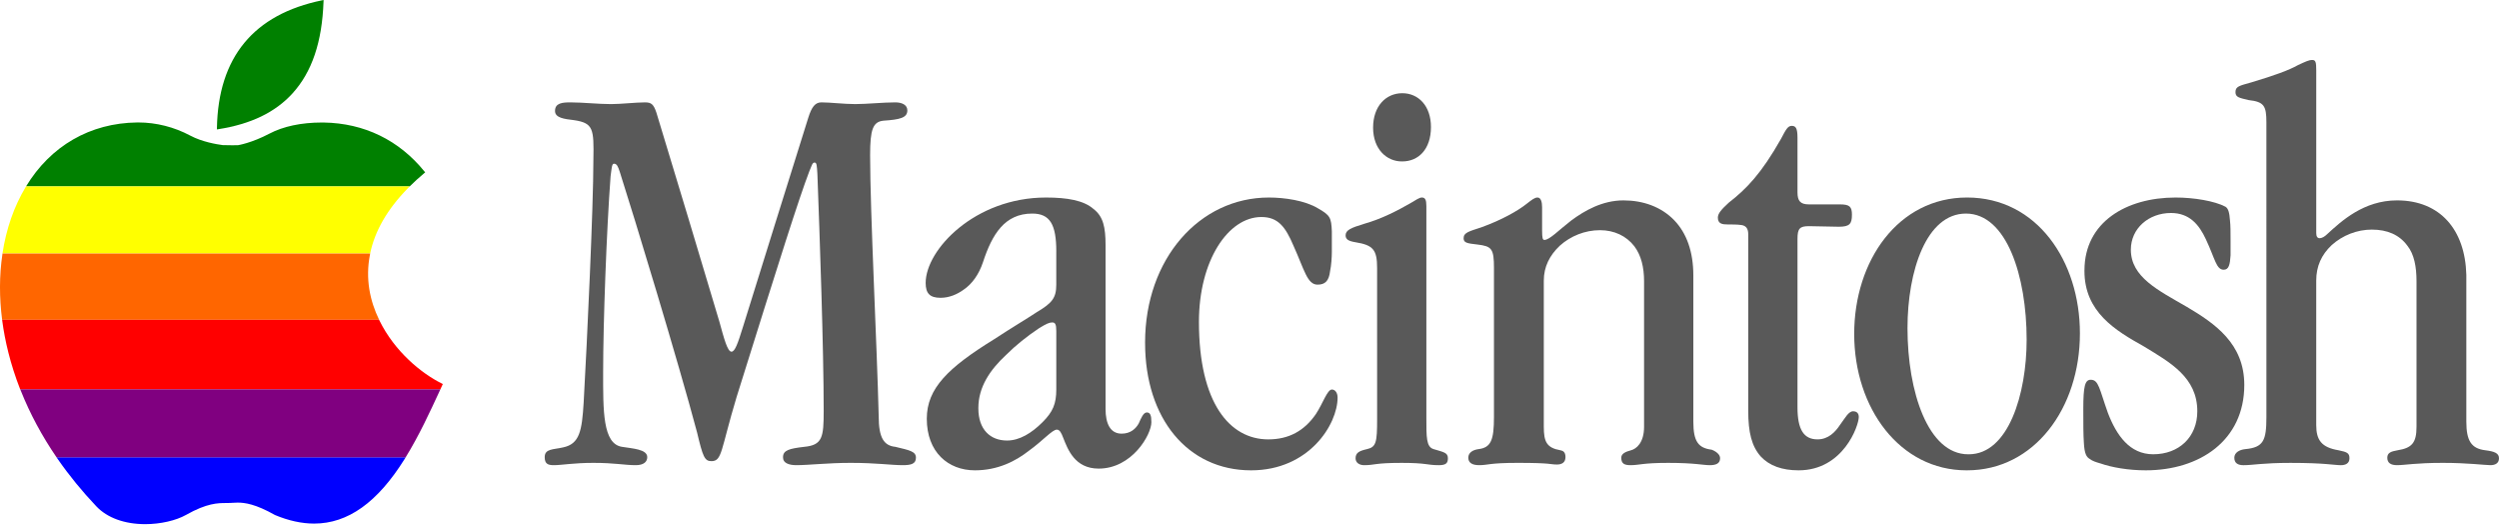
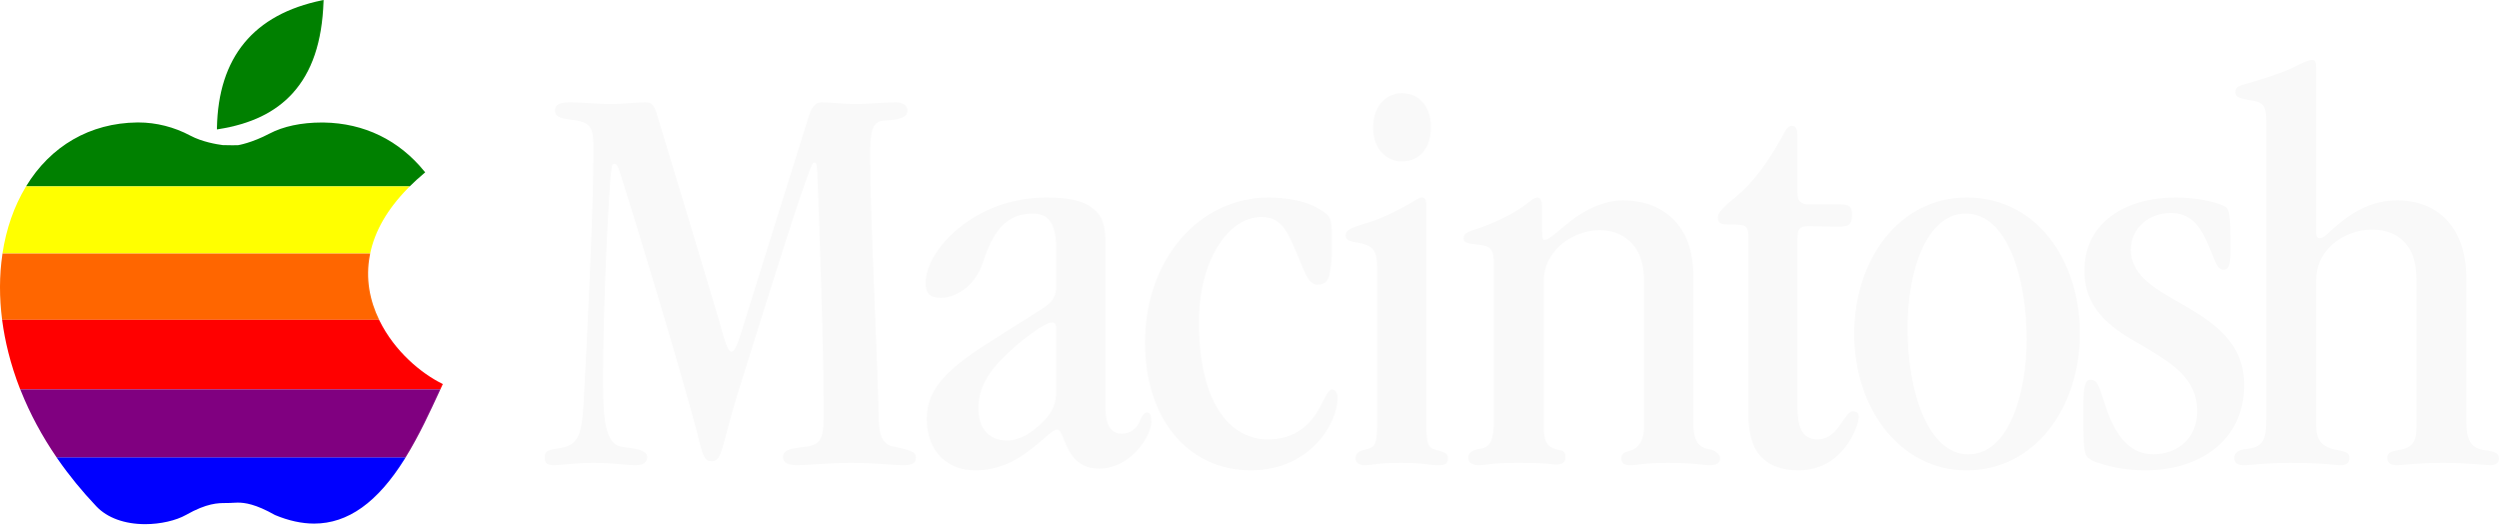
- <svg xmlns="http://www.w3.org/2000/svg" version="1.1" id="svg2" x="0px" y="0px" width="566.93px" height="118.865px" viewBox="0 0 566.93 118.865" enable-background="new 0 0 566.93 118.865" xml:space="preserve">
-   <g id="layer1">
- </g>
-   <g id="layer5">
- </g>
-   <g>
-     <path fill="#595959" d="M177.639,103.668c0-1.56,1.428-1.949,4.808-2.339c4.161-0.391,4.418-2.209,4.418-8.188   c0-14.037-0.907-39.771-1.428-53.678c-0.13-1.949-0.13-2.6-0.65-2.6s-0.651,0.781-1.171,1.95c-2.47,6.5-6.497,19.235-16.505,51.208   c-3.64,12.086-3.25,14.557-5.719,14.557c-1.56,0-1.949-1.041-3.25-6.5c-4.288-16.115-14.296-48.998-17.546-59.135   c-0.391-1.17-0.649-1.82-1.301-1.82c-0.518,0-0.518,1.04-0.777,2.859c-0.91,12.215-1.688,33.142-1.688,44.45   c0,8.577-0.133,16.246,4.288,16.896c2.339,0.392,5.719,0.521,5.719,2.34c0,1.039-0.779,1.819-2.602,1.819   c-2.598,0-4.676-0.521-9.617-0.521c-4.548,0-7.146,0.521-8.966,0.521c-1.302,0-2.079-0.26-2.079-1.819   c0-1.948,1.949-1.69,4.158-2.209c3.77-0.78,4.289-3.771,4.678-10.14c0.78-13.905,2.209-44.318,2.209-55.106   c0.13-7.018,0-8.317-4.418-8.968c-2.209-0.259-4.288-0.519-4.288-2.079c0-1.82,1.688-1.949,3.509-1.95   c2.729,0,6.368,0.39,9.229,0.39c2.209,0,5.587-0.39,7.668-0.389c1.429,0,1.949,0.389,2.6,2.339   c4.81,15.855,9.62,31.711,14.298,47.438c1.038,3.771,1.819,6.76,2.729,6.76c0.778,0,1.429-1.819,2.597-5.592   c4.941-15.854,9.88-31.71,14.818-47.438c0.776-2.469,1.559-3.509,2.989-3.51c1.948,0,5.198,0.39,7.668,0.39   c2.6,0,6.366-0.39,9.097-0.389c1.432,0,2.729,0.519,2.729,1.819c0,1.69-1.688,2.081-5.459,2.339   c-2.339,0.26-2.988,1.95-2.988,7.798c0,12.867,1.561,43.279,1.95,59.266c0,4.81,1.168,6.629,3.769,6.89   c3.25,0.778,4.679,1.041,4.679,2.47c0,1.43-1.169,1.689-2.986,1.689c-2.729,0-5.851-0.521-11.828-0.521   c-5.199,0-9.487,0.521-12.348,0.521c-1.69,0-2.988-0.521-2.988-1.689v-0.127L177.639,103.668L177.639,103.668z" />
-     <path fill="#595959" d="M239.633,57.01c0-6.108-1.432-8.579-5.459-8.579c-6.239,0-9.097,4.68-11.179,11.048   c-0.91,2.729-2.469,4.938-4.418,6.238c-1.431,1.04-3.25,1.819-5.198,1.819c-2.47,0-3.38-1.041-3.38-3.379   c0-7.537,11.179-19.364,27.294-19.364c4.81,0,8.579,0.649,10.785,2.6c2.212,1.69,2.732,4.159,2.732,8.188v37.17   c0,3.25,1.038,5.589,3.638,5.589c2.081,0,3.25-1.169,3.9-2.339c0.521-1.17,1.038-2.469,1.817-2.469c0.78,0,1.041,0.648,1.041,2.209   c0,2.857-4.418,10.525-11.959,10.525c-5.459,0-7.018-4.418-8.059-7.019c-0.391-1.04-0.777-1.819-1.428-1.819   c-1.041,0-3.12,2.471-6.37,4.811c-2.989,2.34-7.019,4.418-12.217,4.418c-6.108,0-10.918-4.157-10.918-11.697   c0-6.887,4.81-11.566,15.336-18.064c4.161-2.729,7.277-4.549,9.619-6.108c3.509-2.078,4.419-3.25,4.419-6.237v-7.54H239.633z    M221.954,92.62c0,4.811,2.732,7.279,6.5,7.279c2.859,0,5.589-1.69,8.06-4.16c2.339-2.338,3.119-4.158,3.119-7.407V75.075   c0-1.561-0.261-1.95-0.91-1.95c-0.647,0-1.299,0.26-2.989,1.301c-2.729,1.819-5.329,3.897-7.538,6.108   c-3.638,3.379-6.24,7.277-6.24,11.957L221.954,92.62L221.954,92.62z" />
-     <path fill="#595959" d="M259.776,77.675c0-18.975,12.347-32.882,28.074-32.882c3.51,0,8.188,0.649,11.178,2.469   c2.729,1.56,2.988,2.079,3.119,5.199v4.68c0,1.169-0.131,3.118-0.392,4.288c-0.261,2.34-1.171,3.12-2.858,3.12   c-2.34,0-2.989-3.378-5.459-8.837c-1.818-4.29-3.511-6.499-7.277-6.499c-7.537,0-14.167,9.877-14.167,23.782   c0,18.457,7.021,26.645,15.726,26.645c4.684,0,8.188-1.949,10.788-5.719c1.56-2.339,2.601-5.587,3.642-5.587   c0.776,0,1.299,0.778,1.299,1.819c0,6.107-6.497,16.506-19.624,16.506c-14.428,0-24.045-11.827-24.045-28.854L259.776,77.675   L259.776,77.675z" />
-     <path fill="#595959" d="M312.414,60.778c0-4.158-0.91-5.199-4.94-5.849c-1.559-0.26-2.206-0.649-2.206-1.56   c0-1.17,1.168-1.689,4.158-2.598c4.156-1.172,7.798-3.121,10.526-4.681c1.298-0.778,2.079-1.3,2.601-1.3   c0.776,0,1.037,0.521,1.037,1.949v6.109V94.7c0,4.42-0.042,6.641,1.637,7.146c2.296,0.696,3.25,0.781,3.25,2.082   c0,1.168-0.521,1.561-2.078,1.561c-2.729,0-2.678-0.521-8.396-0.521c-6.238,0-6.057,0.521-8.524,0.521   c-1.04,0-1.951-0.521-1.951-1.561c0-1.301,0.911-1.695,2.603-2.082c2.067-0.471,2.286-1.56,2.286-6.759L312.414,60.778   L312.414,60.778z M318.003,36.605c-3.382,0-6.499-2.731-6.499-7.669c0-4.808,2.859-7.798,6.63-7.798   c3.639,0,6.497,2.859,6.497,7.668c0,5.068-2.858,7.799-6.497,7.799H318.003z" />
-     <path fill="#595959" d="M338.926,60.778c0-4.418-0.521-4.938-3.768-5.328c-2.339-0.26-3.12-0.391-3.12-1.431   c0-1.3,1.299-1.56,4.028-2.469c4.678-1.69,8.319-3.769,10.267-5.329c1.171-0.909,1.821-1.43,2.474-1.43   c0.776,0,1.038,1.04,1.038,2.209v5.2c0,1.819,0.13,2.209,0.521,2.209c1.171,0,3.249-2.209,6.105-4.418   c2.991-2.209,7.021-4.549,11.827-4.549c4.419,0,8.579,1.43,11.565,4.549c2.731,2.859,4.291,7.019,4.291,12.476V95.61   c0,4.549,1.153,5.979,4.146,6.367c0,0,1.924,0.65,1.924,1.95c0,1.169-0.911,1.562-2.34,1.562c-1.562,0-3.339-0.521-9.447-0.521   c-5.848,0-6.474,0.521-8.551,0.521c-1.433,0-2.079-0.391-2.079-1.69c0-0.909,0.928-1.354,2.209-1.69   c1.2-0.313,2.962-1.688,2.962-5.328V63.769c0-3.121-0.646-5.85-2.209-7.93c-1.818-2.338-4.549-3.639-7.798-3.639   c-3.382,0-6.628,1.301-9.098,3.51c-2.339,2.209-3.641,4.809-3.641,7.928V96.78c0,3.379,0.632,4.779,3.771,5.328   c0.549,0.096,1.148,0.375,1.148,1.543c0,1.301-0.91,1.689-1.951,1.689c-1.56,0-1.147-0.375-8.813-0.375   c-6.63,0-6.734,0.521-8.813,0.521c-1.56,0-2.471-0.521-2.471-1.69s1.045-1.784,2.341-1.95c2.813-0.354,3.481-2.078,3.481-7.277   V60.778L338.926,60.778z" />
-     <path fill="#595959" d="M407.782,92.362c0,5.066,1.431,7.275,4.551,7.275c2.47,0,4.028-1.689,5.068-3.248   c1.169-1.562,1.948-3.121,2.989-3.121c0.776,0,1.299,0.391,1.299,1.301c0,1.949-3.511,12.088-13.647,12.088   c-3.768,0-6.627-1.039-8.575-3.119c-2.078-2.34-2.858-5.459-2.858-10.398V53.11c0-1.431-0.65-1.951-1.563-2.08   c-0.907-0.131-2.079-0.131-3.116-0.131c-1.172,0-2.213-0.129-2.213-1.56c0-0.91,0.78-1.819,2.473-3.379   c4.027-3.12,7.408-6.628,11.826-14.426c1.171-2.209,1.56-2.99,2.47-2.99c0.907,0,1.299,0.521,1.299,2.729v12.348   c0,1.95,0.649,2.729,2.604,2.729h7.018c2.209,0,2.729,0.52,2.729,2.34c0,2.08-0.521,2.729-2.989,2.729   c-2.209,0-4.548-0.131-6.757-0.131c-2.082,0-2.604,0.521-2.604,2.859L407.782,92.362L407.782,92.362z" />
-     <path fill="#595959" d="M446.125,106.657c-15.076,0-25.477-14.037-25.477-30.934c0-16.637,10.008-30.933,25.604-30.933   c15.856,0,25.604,14.427,25.604,30.803c0,17.025-10.397,31.063-25.604,31.063H446.125z M446.643,103.019   c8.97,0,13.127-13.646,13.127-25.994c0-14.428-4.549-28.593-13.776-28.593c-8.967,0-13.255,12.997-13.255,25.995   c0,14.425,4.679,28.593,13.774,28.593H446.643z" />
-     <path fill="#595959" d="M472.887,61.298c0-10.917,9.487-16.505,20.665-16.505c4.157,0,8.84,0.778,11.31,2.079   c0.646,0.39,0.911,1.3,1.038,3.119c0.131,1.17,0.131,2.6,0.131,4.55v3.379c-0.131,2.08-0.389,3.25-1.561,3.25   c-1.688,0-1.947-2.47-4.029-6.89c-1.56-3.379-3.77-5.979-7.927-5.979c-5.069,0-9.103,3.51-9.103,8.318   c0,6.237,6.24,9.228,12.74,12.996c6.368,3.77,12.996,8.317,12.996,17.677c0,12.605-10.139,19.364-22.354,19.364   c-3.9,0-7.668-0.649-10.27-1.56c-0.908-0.261-1.818-0.52-2.472-1.041c-0.646-0.39-1.168-1.039-1.298-3.639   c-0.13-1.82-0.13-4.288-0.13-7.669c0-5.199,0.388-6.627,1.688-6.627c1.82,0,1.947,2.079,3.899,7.538   c1.948,5.068,4.938,9.357,10.27,9.357c5.849,0,10.007-3.898,10.007-9.748c0-7.668-6.109-11.049-12.089-14.688   c-6.497-3.641-13.517-7.798-13.517-17.156v-0.13h0.005V61.298z" />
-     <path fill="#595959" d="M514.162,27.766c0-3.769-0.519-4.678-4.028-5.069c-2.209-0.521-2.988-0.65-2.988-1.82   c0-1.3,0.911-1.43,3.642-2.209c5.198-1.56,8.448-2.729,10.527-3.899c1.688-0.781,2.469-1.17,3.25-1.17   c0.775,0,0.905,0.519,0.905,2.339V52.85c0,0.779,0.263,1.169,0.781,1.169c0.521,0,1.168-0.391,1.688-0.91   c3.25-2.988,8.316-7.668,15.854-7.668c9.747,0,15.466,6.627,15.727,16.896v33.271c0,4.42,1.173,6.108,4.291,6.498   c2.079,0.261,3.117,0.65,3.117,1.82s-0.908,1.561-1.948,1.561c-1.169,0-5.068-0.521-10.784-0.521c-6.24,0-8.579,0.521-10.4,0.521   c-1.429,0-2.209-0.521-2.209-1.689s0.91-1.431,2.339-1.689c3.25-0.52,4.291-1.688,4.291-5.328V63.769   c0-3.25-0.521-6.108-2.078-8.059c-1.82-2.469-4.552-3.641-8.063-3.641c-3.377,0-6.627,1.301-9.096,3.51   c-2.341,2.21-3.513,4.811-3.513,8.061v32.752c0,3.377,1.172,5.068,5.069,5.717c1.951,0.394,2.469,0.65,2.469,1.82   s-0.907,1.562-1.947,1.562c-1.56,0-3.512-0.521-11.438-0.521c-6.367,0-8.446,0.521-10.658,0.521c-1.168,0-2.078-0.392-2.078-1.69   c0-1.169,1.172-1.818,2.47-1.949c4.157-0.39,4.81-1.949,4.81-7.277L514.162,27.766L514.162,27.766z" />
-     <g>
-       <path fill="#008000" d="M66.344,21.192c4.43-4.859,6.735-11.682,7.055-20.858l0.011-0.333l-0.324,0.066    C57.533,3.249,49.5,12.996,49.213,29.038l-0.006,0.312l0.307-0.048C56.922,28.141,62.428,25.488,66.344,21.192z" />
-       <path fill="#0000FF" d="M12.824,103.702l0.285,0.412c2.572,3.707,5.52,7.314,8.761,10.725c2.47,2.596,6.403,4.025,11.076,4.025    c3.424,0,6.976-0.809,9.269-2.104c4.738-2.681,7.252-2.687,9.084-2.688c0.371,0,0.715-0.002,1.043-0.021l0.303-0.021    c0.396-0.024,0.806-0.052,1.268-0.052c1.625,0,4.057,0.318,8.471,2.813c3.082,1.29,6.068,1.944,8.881,1.944l0,0    c7.658,0,14.371-4.789,20.521-14.633l0.252-0.402H12.824L12.824,103.702z" />
-       <path fill="#008000" d="M92.947,42.269c1.023-1.02,2.126-2.024,3.313-3.015l0.197-0.165l-0.164-0.201    C90.524,31.77,82.621,27.93,73.441,27.786l-0.42-0.003c-4.651,0-8.764,0.872-11.896,2.521c-4.059,2.138-7.079,2.613-7.108,2.617    c-0.051,0.007-0.383,0.02-1.295,0.02c-1.104,0-2.061-0.018-2.176-0.035l-0.072-0.008c-1.301-0.169-4.621-0.714-7.309-2.148    c-3.656-1.949-7.729-2.979-11.775-2.979l-0.267,0.001C20.42,27.893,11.471,33.108,5.908,42.269H92.947z" />
-       <path fill="#FFFF00" d="M83.973,57.487c1.052-5.094,3.895-10.039,8.531-14.771l0.438-0.447H5.909l-0.075,0.127    c-2.668,4.426-4.435,9.545-5.273,15.09L83.973,57.487L83.973,57.487z" />
-       <path fill="#FF6600" d="M86.01,72.521c-2.104-4.324-3.136-9.319-2.09-14.721l0.059-0.313H0.569l-0.033,0.226    c-0.706,4.808-0.706,9.782-0.053,14.808H86.01L86.01,72.521z" />
-       <path fill="#FF0000" d="M4.58,88.291h95.323l0.558-1.206l-0.23-0.115c-4.563-2.259-10.678-7.203-14.159-14.303L86,72.521H0.478    l0.042,0.297C1.1,77.166,2.291,82.45,4.58,88.291z" />
-       <path fill="#800080" d="M12.827,103.702h79.201c3.026-4.898,5.517-10.297,7.707-15.039l0.172-0.373H4.594l0.144,0.361    C6.823,93.856,9.527,98.884,12.827,103.702z" />
-     </g>
+ <svg xmlns="http://www.w3.org/2000/svg" enable-background="new 0 0 566.93 118.865" height="118.865" viewBox="0 0 566.93 118.865" width="566.93">
+   <g fill="#f9f9f9">
+     <path d="m177.639 103.668c0-1.56 1.428-1.949 4.808-2.339 4.161-.391 4.418-2.209 4.418-8.188 0-14.037-.907-39.771-1.428-53.678-.13-1.949-.13-2.6-.65-2.6s-.651.781-1.171 1.95c-2.47 6.5-6.497 19.235-16.505 51.208-3.64 12.086-3.25 14.557-5.719 14.557-1.56 0-1.949-1.041-3.25-6.5-4.288-16.115-14.296-48.998-17.546-59.135-.391-1.17-.649-1.82-1.301-1.82-.518 0-.518 1.04-.777 2.859-.91 12.215-1.688 33.142-1.688 44.45 0 8.577-.133 16.246 4.288 16.896 2.339.392 5.719.521 5.719 2.34 0 1.039-.779 1.819-2.602 1.819-2.598 0-4.676-.521-9.617-.521-4.548 0-7.146.521-8.966.521-1.302 0-2.079-.26-2.079-1.819 0-1.948 1.949-1.69 4.158-2.209 3.77-.78 4.289-3.771 4.678-10.14.78-13.905 2.209-44.318 2.209-55.106.13-7.018 0-8.317-4.418-8.968-2.209-.259-4.288-.519-4.288-2.079 0-1.82 1.688-1.949 3.509-1.95 2.729 0 6.368.39 9.229.39 2.209 0 5.587-.39 7.668-.389 1.429 0 1.949.389 2.6 2.339 4.81 15.855 9.62 31.711 14.298 47.438 1.038 3.771 1.819 6.76 2.729 6.76.778 0 1.429-1.819 2.597-5.592 4.941-15.854 9.88-31.71 14.818-47.438.776-2.469 1.559-3.509 2.989-3.51 1.948 0 5.198.39 7.668.39 2.6 0 6.366-.39 9.097-.389 1.432 0 2.729.519 2.729 1.819 0 1.69-1.688 2.081-5.459 2.339-2.339.26-2.988 1.95-2.988 7.798 0 12.867 1.561 43.279 1.95 59.266 0 4.81 1.168 6.629 3.769 6.89 3.25.778 4.679 1.041 4.679 2.47 0 1.43-1.169 1.689-2.986 1.689-2.729 0-5.851-.521-11.828-.521-5.199 0-9.487.521-12.348.521-1.69 0-2.988-.521-2.988-1.689v-.127z" />
+     <path d="m239.633 57.01c0-6.108-1.432-8.579-5.459-8.579-6.239 0-9.097 4.68-11.179 11.048-.91 2.729-2.469 4.938-4.418 6.238-1.431 1.04-3.25 1.819-5.198 1.819-2.47 0-3.38-1.041-3.38-3.379 0-7.537 11.179-19.364 27.294-19.364 4.81 0 8.579.649 10.785 2.6 2.212 1.69 2.732 4.159 2.732 8.188v37.17c0 3.25 1.038 5.589 3.638 5.589 2.081 0 3.25-1.169 3.9-2.339.521-1.17 1.038-2.469 1.817-2.469.78 0 1.041.648 1.041 2.209 0 2.857-4.418 10.525-11.959 10.525-5.459 0-7.018-4.418-8.059-7.019-.391-1.04-.777-1.819-1.428-1.819-1.041 0-3.12 2.471-6.37 4.811-2.989 2.34-7.019 4.418-12.217 4.418-6.108 0-10.918-4.157-10.918-11.697 0-6.887 4.81-11.566 15.336-18.064 4.161-2.729 7.277-4.549 9.619-6.108 3.509-2.078 4.419-3.25 4.419-6.237v-7.54h.004zm-17.679 35.61c0 4.811 2.732 7.279 6.5 7.279 2.859 0 5.589-1.69 8.06-4.16 2.339-2.338 3.119-4.158 3.119-7.407v-13.257c0-1.561-.261-1.95-.91-1.95-.647 0-1.299.26-2.989 1.301-2.729 1.819-5.329 3.897-7.538 6.108-3.638 3.379-6.24 7.277-6.24 11.957z" />
+     <path d="m259.776 77.675c0-18.975 12.347-32.882 28.074-32.882 3.51 0 8.188.649 11.178 2.469 2.729 1.56 2.988 2.079 3.119 5.199v4.68c0 1.169-.131 3.118-.392 4.288-.261 2.34-1.171 3.12-2.858 3.12-2.34 0-2.989-3.378-5.459-8.837-1.818-4.29-3.511-6.499-7.277-6.499-7.537 0-14.167 9.877-14.167 23.782 0 18.457 7.021 26.645 15.726 26.645 4.684 0 8.188-1.949 10.788-5.719 1.56-2.339 2.601-5.587 3.642-5.587.776 0 1.299.778 1.299 1.819 0 6.107-6.497 16.506-19.624 16.506-14.428 0-24.045-11.827-24.045-28.854z" />
+     <path d="m312.414 60.778c0-4.158-.91-5.199-4.94-5.849-1.559-.26-2.206-.649-2.206-1.56 0-1.17 1.168-1.689 4.158-2.598 4.156-1.172 7.798-3.121 10.526-4.681 1.298-.778 2.079-1.3 2.601-1.3.776 0 1.037.521 1.037 1.949v6.109 41.852c0 4.42-.042 6.641 1.637 7.146 2.296.696 3.25.781 3.25 2.082 0 1.168-.521 1.561-2.078 1.561-2.729 0-2.678-.521-8.396-.521-6.238 0-6.057.521-8.524.521-1.04 0-1.951-.521-1.951-1.561 0-1.301.911-1.695 2.603-2.082 2.067-.471 2.286-1.56 2.286-6.759zm5.589-24.173c-3.382 0-6.499-2.731-6.499-7.669 0-4.808 2.859-7.798 6.63-7.798 3.639 0 6.497 2.859 6.497 7.668 0 5.068-2.858 7.799-6.497 7.799z" />
+     <path d="m338.926 60.778c0-4.418-.521-4.938-3.768-5.328-2.339-.26-3.12-.391-3.12-1.431 0-1.3 1.299-1.56 4.028-2.469 4.678-1.69 8.319-3.769 10.267-5.329 1.171-.909 1.821-1.43 2.474-1.43.776 0 1.038 1.04 1.038 2.209v5.2c0 1.819.13 2.209.521 2.209 1.171 0 3.249-2.209 6.105-4.418 2.991-2.209 7.021-4.549 11.827-4.549 4.419 0 8.579 1.43 11.565 4.549 2.731 2.859 4.291 7.019 4.291 12.476v33.143c0 4.549 1.153 5.979 4.146 6.367 0 0 1.924.65 1.924 1.95 0 1.169-.911 1.562-2.34 1.562-1.562 0-3.339-.521-9.447-.521-5.848 0-6.474.521-8.551.521-1.433 0-2.079-.391-2.079-1.69 0-.909.928-1.354 2.209-1.69 1.2-.313 2.962-1.688 2.962-5.328v-33.012c0-3.121-.646-5.85-2.209-7.93-1.818-2.338-4.549-3.639-7.798-3.639-3.382 0-6.628 1.301-9.098 3.51-2.339 2.209-3.641 4.809-3.641 7.928v33.142c0 3.379.632 4.779 3.771 5.328.549.096 1.148.375 1.148 1.543 0 1.301-.91 1.689-1.951 1.689-1.56 0-1.147-.375-8.813-.375-6.63 0-6.734.521-8.813.521-1.56 0-2.471-.521-2.471-1.69s1.045-1.784 2.341-1.95c2.813-.354 3.481-2.078 3.481-7.277v-33.791z" />
+     <path d="m407.782 92.362c0 5.066 1.431 7.275 4.551 7.275 2.47 0 4.028-1.689 5.068-3.248 1.169-1.562 1.948-3.121 2.989-3.121.776 0 1.299.391 1.299 1.301 0 1.949-3.511 12.088-13.647 12.088-3.768 0-6.627-1.039-8.575-3.119-2.078-2.34-2.858-5.459-2.858-10.398v-40.03c0-1.431-.65-1.951-1.563-2.08-.907-.131-2.079-.131-3.116-.131-1.172 0-2.213-.129-2.213-1.56 0-.91.78-1.819 2.473-3.379 4.027-3.12 7.408-6.628 11.826-14.426 1.171-2.209 1.56-2.99 2.47-2.99.907 0 1.299.521 1.299 2.729v12.348c0 1.95.649 2.729 2.604 2.729h7.018c2.209 0 2.729.52 2.729 2.34 0 2.08-.521 2.729-2.989 2.729-2.209 0-4.548-.131-6.757-.131-2.082 0-2.604.521-2.604 2.859z" />
+     <path d="m446.125 106.657c-15.076 0-25.477-14.037-25.477-30.934 0-16.637 10.008-30.933 25.604-30.933 15.856 0 25.604 14.427 25.604 30.803 0 17.025-10.397 31.063-25.604 31.063h-.127zm.518-3.638c8.97 0 13.127-13.646 13.127-25.994 0-14.428-4.549-28.593-13.776-28.593-8.967 0-13.255 12.997-13.255 25.995 0 14.425 4.679 28.593 13.774 28.593h.13z" />
+     <path d="m472.887 61.298c0-10.917 9.487-16.505 20.665-16.505 4.157 0 8.84.778 11.31 2.079.646.39.911 1.3 1.038 3.119.131 1.17.131 2.6.131 4.55v3.379c-.131 2.08-.389 3.25-1.561 3.25-1.688 0-1.947-2.47-4.029-6.89-1.56-3.379-3.77-5.979-7.927-5.979-5.069 0-9.103 3.51-9.103 8.318 0 6.237 6.24 9.228 12.74 12.996 6.368 3.77 12.996 8.317 12.996 17.677 0 12.605-10.139 19.364-22.354 19.364-3.9 0-7.668-.649-10.27-1.56-.908-.261-1.818-.52-2.472-1.041-.646-.39-1.168-1.039-1.298-3.639-.13-1.82-.13-4.288-.13-7.669 0-5.199.388-6.627 1.688-6.627 1.82 0 1.947 2.079 3.899 7.538 1.948 5.068 4.938 9.357 10.27 9.357 5.849 0 10.007-3.898 10.007-9.748 0-7.668-6.109-11.049-12.089-14.688-6.497-3.641-13.517-7.798-13.517-17.156v-.13h.005v.005z" />
+     <path d="m514.162 27.766c0-3.769-.519-4.678-4.028-5.069-2.209-.521-2.988-.65-2.988-1.82 0-1.3.911-1.43 3.642-2.209 5.198-1.56 8.448-2.729 10.527-3.899 1.688-.781 2.469-1.17 3.25-1.17.775 0 .905.519.905 2.339v36.912c0 .779.263 1.169.781 1.169.521 0 1.168-.391 1.688-.91 3.25-2.988 8.316-7.668 15.854-7.668 9.747 0 15.466 6.627 15.727 16.896v33.271c0 4.42 1.173 6.108 4.291 6.498 2.079.261 3.117.65 3.117 1.82s-.908 1.561-1.948 1.561c-1.169 0-5.068-.521-10.784-.521-6.24 0-8.579.521-10.4.521-1.429 0-2.209-.521-2.209-1.689s.91-1.431 2.339-1.689c3.25-.52 4.291-1.688 4.291-5.328v-33.012c0-3.25-.521-6.108-2.078-8.059-1.82-2.469-4.552-3.641-8.063-3.641-3.377 0-6.627 1.301-9.096 3.51-2.341 2.21-3.513 4.811-3.513 8.061v32.752c0 3.377 1.172 5.068 5.069 5.717 1.951.394 2.469.65 2.469 1.82s-.907 1.562-1.947 1.562c-1.56 0-3.512-.521-11.438-.521-6.367 0-8.446.521-10.658.521-1.168 0-2.078-.392-2.078-1.69 0-1.169 1.172-1.818 2.47-1.949 4.157-.39 4.81-1.949 4.81-7.277z" />
  </g>
+   <path d="m66.344 21.192c4.43-4.859 6.735-11.682 7.055-20.858l.011-.333-.324.066c-15.553 3.182-23.586 12.929-23.873 28.971l-.006.312.307-.048c7.408-1.161 12.914-3.814 16.83-8.11z" fill="#008000" />
+   <path d="m12.824 103.702.285.412c2.572 3.707 5.52 7.314 8.761 10.725 2.47 2.596 6.403 4.025 11.076 4.025 3.424 0 6.976-.809 9.269-2.104 4.738-2.681 7.252-2.687 9.084-2.688.371 0 .715-.002 1.043-.021l.303-.021c.396-.024.806-.052 1.268-.052 1.625 0 4.057.318 8.471 2.813 3.082 1.29 6.068 1.944 8.881 1.944 7.658 0 14.371-4.789 20.521-14.633l.252-.402h-79.214z" fill="#00f" />
+   <path d="m92.947 42.269c1.023-1.02 2.126-2.024 3.313-3.015l.197-.165-.164-.201c-5.769-7.118-13.672-10.958-22.852-11.102l-.42-.003c-4.651 0-8.764.872-11.896 2.521-4.059 2.138-7.079 2.613-7.108 2.617-.051.007-.383.02-1.295.02-1.104 0-2.061-.018-2.176-.035l-.072-.008c-1.301-.169-4.621-.714-7.309-2.148-3.656-1.949-7.729-2.979-11.775-2.979l-.267.001c-10.703.121-19.652 5.336-25.215 14.497z" fill="#008000" />
+   <path d="m83.973 57.487c1.052-5.094 3.895-10.039 8.531-14.771l.438-.447h-87.033l-.075.127c-2.668 4.426-4.435 9.545-5.273 15.09z" fill="#ff0" />
+   <path d="m86.01 72.521c-2.104-4.324-3.136-9.319-2.09-14.721l.059-.313h-83.41l-.033.226c-.706 4.808-.706 9.782-.053 14.808z" fill="#f60" />
+   <path d="m4.58 88.291h95.323l.558-1.206-.23-.115c-4.563-2.259-10.678-7.203-14.159-14.303l-.072-.146h-85.522l.042.297c.58 4.348 1.771 9.632 4.06 15.473z" fill="#f00" />
+   <path d="m12.827 103.702h79.201c3.026-4.898 5.517-10.297 7.707-15.039l.172-.373h-95.313l.144.361c2.085 5.205 4.789 10.233 8.089 15.051z" fill="#800080" />
</svg>
